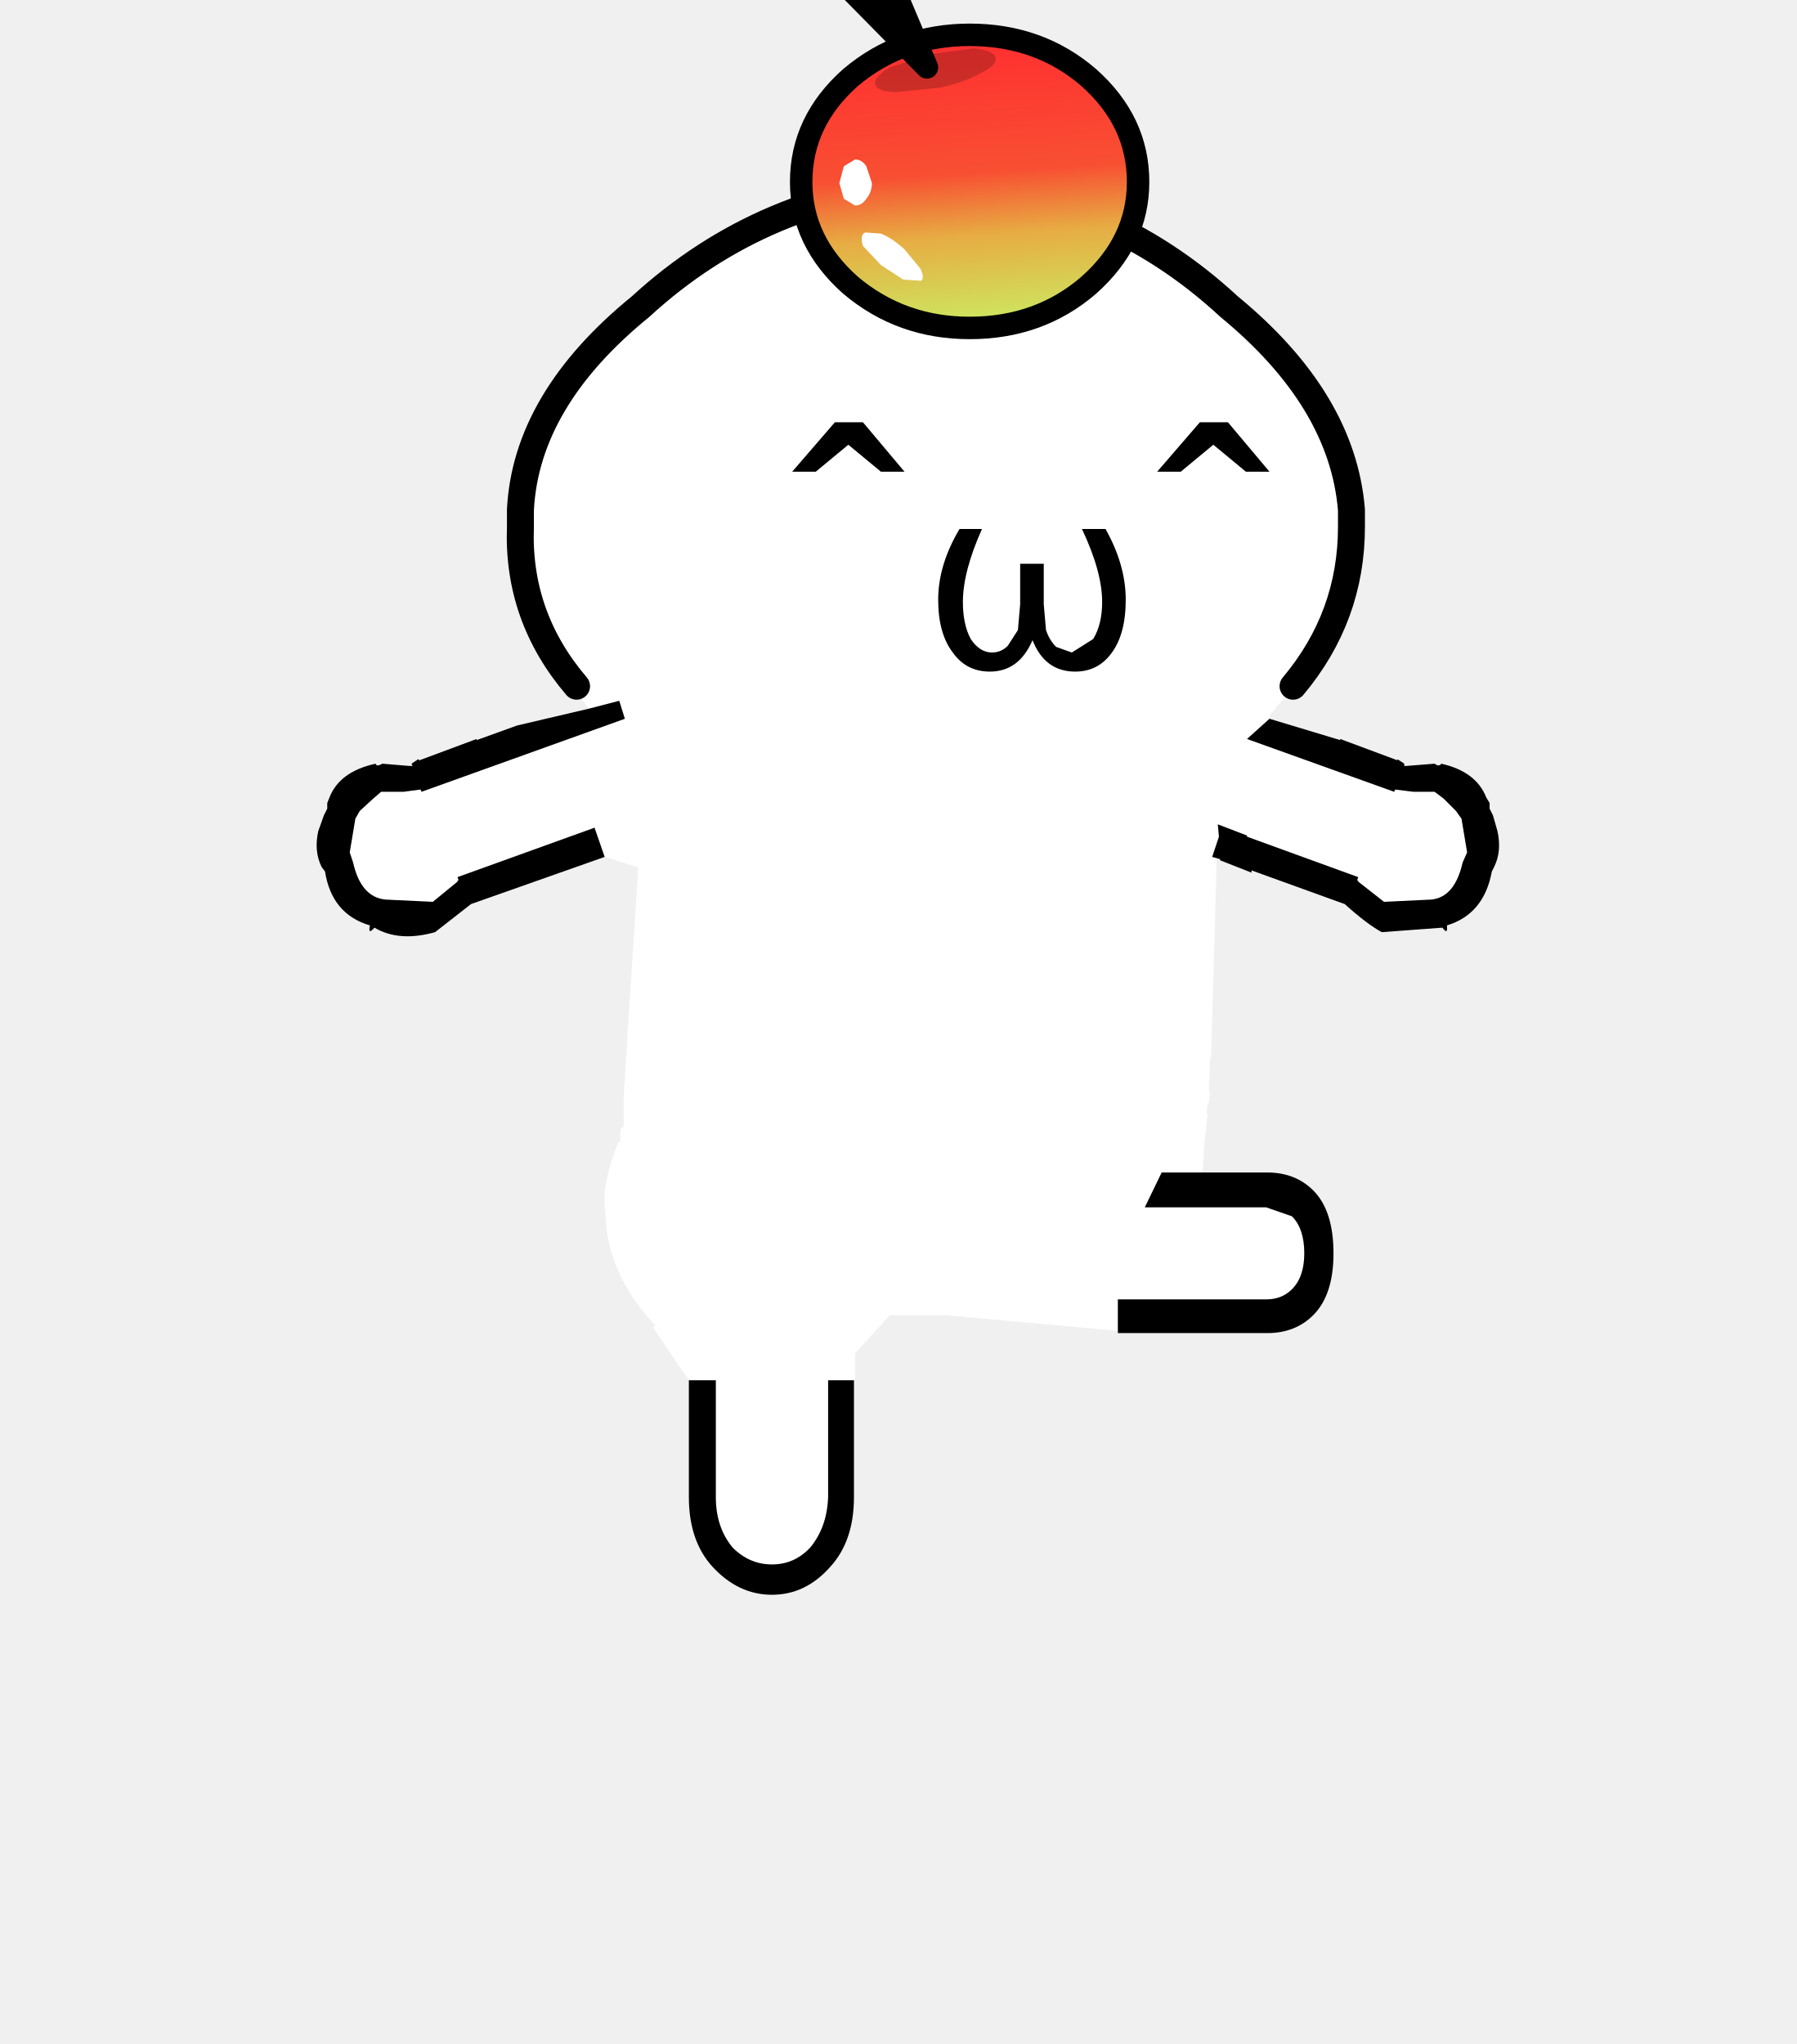
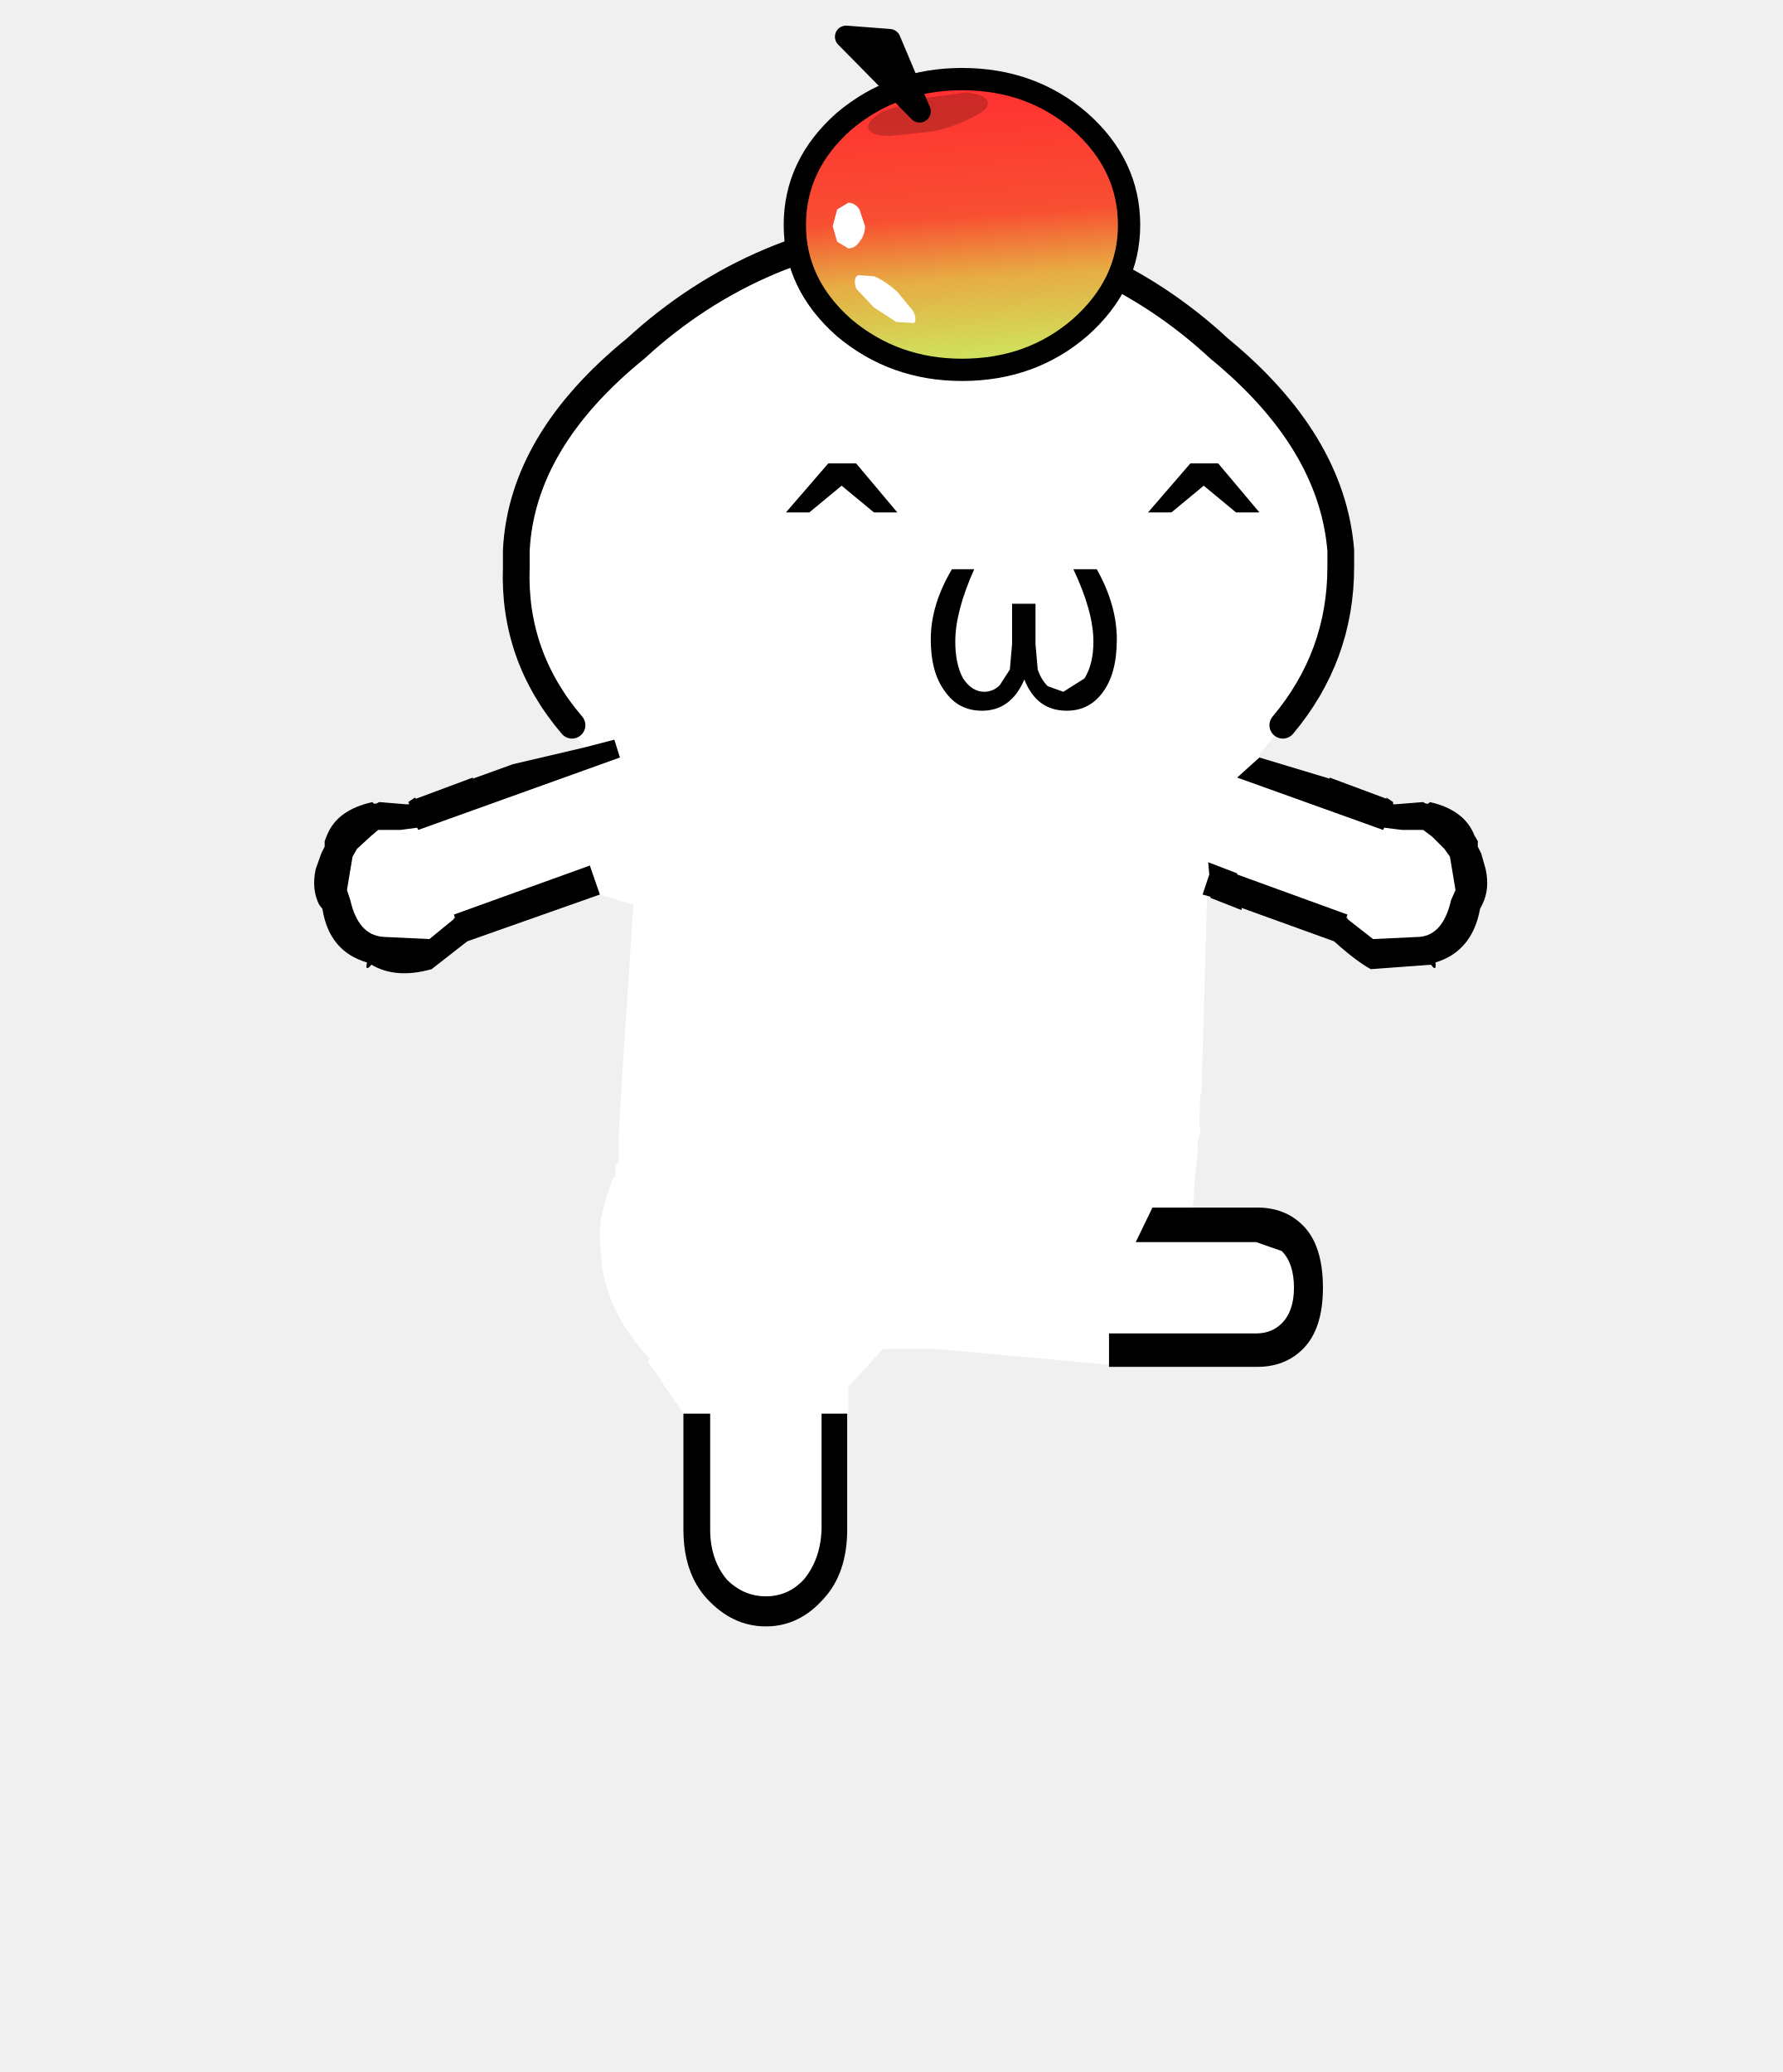
- <svg xmlns="http://www.w3.org/2000/svg" xmlns:xlink="http://www.w3.org/1999/xlink" height="182" width="160" version="1.1" id="svg23">
-   <defs id="defs13">
-     <g id="shape0" transform="matrix(1.0, 0.0, 0.0, 1.0, 27.05, 64.6)">
-       <path d="M-15.5 -41.55 Q-18.15 -44.65 -18.0 -48.65 L-18.0 -49.4 Q-17.75 -54.3 -12.65 -58.45 -7.15 -63.5 0.5 -64.0 8.1 -63.5 13.55 -58.45 18.6 -54.3 19.0 -49.4 L19.0 -48.65 Q19.0 -44.65 16.4 -41.55 L16.5 -41.55 16.45 -41.55 15.35 -40.25 15.35 -40.1 14.35 -39.2 20.9 -36.85 20.95 -36.95 21.75 -36.85 22.3 -36.85 22.7 -36.85 23.1 -36.55 23.65 -36.0 23.9 -35.65 24.15 -34.15 23.95 -33.7 Q23.6 -32.15 22.55 -32.05 L20.45 -31.95 19.3 -32.85 19.3 -32.9 19.25 -32.9 19.3 -33.05 14.35 -34.85 14.35 -34.9 13.05 -35.4 13.1 -34.85 12.8 -33.95 13.15 -33.85 13.15 -33.8 13.0 -33.85 12.75 -25.0 12.7 -25.0 12.65 -23.5 12.7 -23.5 12.7 -23.4 12.65 -23.0 12.6 -23.0 12.55 -22.5 12.6 -22.5 12.45 -21.2 12.4 -20.25 12.35 -19.9 10.55 -19.9 9.8 -18.35 15.2 -18.35 16.35 -17.95 Q16.9 -17.4 16.9 -16.3 16.9 -15.25 16.35 -14.7 15.9 -14.25 15.2 -14.25 L8.6 -14.25 8.6 -12.85 0.9 -13.55 -1.55 -13.55 -3.1 -11.85 -3.1 -10.65 -3.15 -10.65 -4.3 -10.65 -4.3 -5.45 Q-4.35 -4.1 -5.1 -3.2 -5.8 -2.45 -6.8 -2.45 -7.8 -2.45 -8.55 -3.2 -9.3 -4.1 -9.3 -5.45 L-9.3 -10.65 -10.5 -10.65 -12.1 -13.0 -12.0 -13.1 Q-13.8 -15.0 -14.15 -17.25 L-14.25 -18.45 -14.25 -19.0 -14.2 -19.4 -14.0 -20.25 -13.65 -21.25 -13.55 -21.25 -13.55 -21.8 -13.4 -21.95 -13.4 -22.0 -13.4 -23.3 -13.25 -25.7 -13.25 -25.75 -12.75 -33.5 -12.8 -33.5 -14.25 -33.95 -14.7 -35.25 -20.8 -33.05 -20.75 -32.9 -20.8 -32.9 -20.8 -32.85 -21.9 -31.95 -24.0 -32.05 Q-25.1 -32.15 -25.45 -33.7 L-25.6 -34.15 -25.35 -35.65 -25.15 -36.0 -24.55 -36.55 -24.2 -36.85 -23.75 -36.85 -23.2 -36.85 -22.45 -36.95 -22.4 -36.85 -13.35 -40.1 -13.6 -40.9 -14.95 -40.55 -15.7 -41.55 -15.5 -41.55 M-13.75 -21.9 L-13.8 -22.0 -13.75 -21.9 M-10.1 -28.5 L-10.1 -28.45 -10.05 -28.45 -10.1 -28.5" fill="#ffffff" fill-rule="evenodd" stroke="none" id="path862" />
-       <path d="M15.35 -40.1 L18.5 -39.15 18.5 -39.2 21.05 -38.25 21.05 -38.3 21.35 -38.1 21.35 -38.0 21.45 -38.0 22.7 -38.1 Q22.9 -37.95 23.0 -38.1 24.55 -37.75 25.0 -36.6 L25.15 -36.35 25.15 -36.1 25.3 -35.8 25.5 -35.1 Q25.7 -34.2 25.35 -33.5 L25.25 -33.3 Q24.9 -31.4 23.25 -30.9 23.3 -30.45 23.05 -30.8 L20.35 -30.6 Q19.7 -30.95 18.7 -31.85 L14.55 -33.35 14.55 -33.25 13.15 -33.8 13.15 -33.85 12.8 -33.95 13.1 -34.85 13.05 -35.4 14.35 -34.9 14.35 -34.85 19.3 -33.05 19.25 -32.9 19.3 -32.9 19.3 -32.85 20.45 -31.95 22.55 -32.05 Q23.6 -32.15 23.95 -33.7 L24.15 -34.15 23.9 -35.65 23.65 -36.0 23.1 -36.55 22.7 -36.85 22.3 -36.85 21.75 -36.85 20.95 -36.95 20.9 -36.85 14.35 -39.2 15.35 -40.1 M12.35 -19.9 L15.25 -19.9 Q16.5 -19.9 17.3 -19.1 18.2 -18.2 18.2 -16.3 18.2 -14.45 17.3 -13.55 16.5 -12.75 15.25 -12.75 L8.6 -12.75 8.6 -12.85 8.6 -14.25 15.2 -14.25 Q15.9 -14.25 16.35 -14.7 16.9 -15.25 16.9 -16.3 16.9 -17.4 16.35 -17.95 L15.2 -18.35 9.8 -18.35 10.55 -19.9 12.35 -19.9 M-3.15 -10.65 L-3.15 -5.45 Q-3.15 -3.5 -4.2 -2.35 -5.3 -1.1 -6.8 -1.1 -8.3 -1.1 -9.45 -2.35 -10.5 -3.5 -10.5 -5.45 L-10.5 -10.65 -9.3 -10.65 -9.3 -5.45 Q-9.3 -4.1 -8.55 -3.2 -7.8 -2.45 -6.8 -2.45 -5.8 -2.45 -5.1 -3.2 -4.35 -4.1 -4.3 -5.45 L-4.3 -10.65 -3.15 -10.65 M-14.25 -33.95 L-20.2 -31.85 -21.8 -30.6 Q-23.4 -30.15 -24.5 -30.8 -24.8 -30.45 -24.7 -30.9 -26.4 -31.4 -26.7 -33.3 L-26.85 -33.5 Q-27.2 -34.2 -27.0 -35.1 L-26.75 -35.8 -26.6 -36.1 -26.6 -36.35 -26.5 -36.6 Q-26.05 -37.75 -24.45 -38.1 -24.4 -37.95 -24.15 -38.1 L-22.95 -38.0 -22.8 -38.0 -22.85 -38.1 -22.55 -38.3 -22.5 -38.25 -19.95 -39.2 -19.95 -39.15 -18.15 -39.8 -14.95 -40.55 -13.6 -40.9 -13.35 -40.1 -22.4 -36.85 -22.45 -36.95 -23.2 -36.85 -23.75 -36.85 -24.2 -36.85 -24.55 -36.55 -25.15 -36.0 -25.35 -35.65 -25.6 -34.15 -25.45 -33.7 Q-25.1 -32.15 -24.0 -32.05 L-21.9 -31.95 -20.8 -32.85 -20.8 -32.9 -20.75 -32.9 -20.8 -33.05 -14.7 -35.25 -14.25 -33.95" fill="#000000" fill-rule="evenodd" stroke="none" id="path864" />
-       <path d="M-15.5 -41.55 Q-18.15 -44.65 -18.0 -48.65 L-18.0 -49.4 Q-17.75 -54.3 -12.65 -58.45 -7.15 -63.5 0.5 -64.0 8.1 -63.5 13.55 -58.45 18.6 -54.3 19.0 -49.4 L19.0 -48.65 Q19.0 -44.65 16.4 -41.55" fill="none" stroke="#000000" stroke-linecap="round" stroke-linejoin="round" stroke-width="1.2" id="path866" />
-       <path d="M5.4 -44.05 Q5.55 -43.6 5.85 -43.3 L6.55 -43.05 7.5 -43.65 Q7.9 -44.3 7.9 -45.3 7.9 -46.65 7.0 -48.55 L8.05 -48.55 Q8.95 -46.95 8.95 -45.4 8.95 -43.85 8.3 -43.0 7.7 -42.2 6.7 -42.2 5.35 -42.2 4.8 -43.6 4.2 -42.2 2.9 -42.2 1.85 -42.2 1.25 -43.05 0.6 -43.9 0.6 -45.4 0.6 -46.95 1.55 -48.55 L2.55 -48.55 Q1.7 -46.65 1.7 -45.3 1.7 -44.3 2.05 -43.65 2.45 -43.05 3.0 -43.05 3.4 -43.05 3.7 -43.35 L4.15 -44.05 4.25 -45.2 4.25 -47.0 5.3 -47.0 5.3 -45.2 5.4 -44.05" fill="#000000" fill-rule="evenodd" stroke="none" id="path868" />
+ <svg xmlns="http://www.w3.org/2000/svg" xmlns:xlink="http://www.w3.org/1999/xlink" height="186" width="160">
+   <defs>
+     <use height="2.2" width="5" xlink:href="#a" id="e" />
+     <use height="15.95" width="16" xlink:href="#b" id="f" />
+     <g id="d">
+       <path d="M-15.5-41.55q-2.65-3.1-2.5-7.1v-.75q.25-4.9 5.35-9.05Q-7.15-63.5.5-64q7.6.5 13.05 5.55Q18.6-54.3 19-49.4v.75q0 4-2.6 7.1h.1-.05l-1.1 1.3v.15l-1 .9 6.55 2.35.05-.1.8.1h.95l.4.3.55.55.25.35.25 1.5-.2.45q-.35 1.55-1.4 1.65l-2.1.1-1.15-.9v-.05h-.05l.05-.15-4.95-1.8v-.05l-1.3-.5.05.55-.3.9.35.1v.05l-.15-.05-.25 8.85h-.05l-.05 1.5h.05v.1l-.05.4h-.05l-.05.5h.05l-.15 1.3-.05.95-.05.35h-1.8l-.75 1.55h5.4l1.15.4q.55.55.55 1.65 0 1.05-.55 1.6-.45.45-1.15.45H8.6v1.4l-7.7-.7h-2.45l-1.55 1.7v1.2h-1.2v5.2q-.05 1.35-.8 2.25-.7.75-1.7.75t-1.75-.75q-.75-.9-.75-2.25v-5.2h-1.2L-12.1-13l.1-.1q-1.8-1.9-2.15-4.15l-.1-1.2V-19l.05-.4.2-.85.35-1h.1v-.55l.15-.15v-1.35l.15-2.4v-.05l.5-7.75h-.05l-1.45-.45-.45-1.3-6.1 2.2.05.15h-.05v.05l-1.1.9-2.1-.1q-1.1-.1-1.45-1.65l-.15-.45.25-1.5.2-.35.6-.55.35-.3h1l.75-.1.05.1 9.05-3.25-.25-.8-1.35.35-.75-1h.2m1.75 19.65l-.05-.1.05.1m3.65-6.6v.05h.05l-.05-.05" fill="#fff" fill-rule="evenodd" transform="translate(27.05 64.6)" />
+       <path d="M15.35-40.1l3.15.95v-.05l2.55.95v-.05l.3.2v.1h.1l1.25-.1q.2.15.3 0 1.55.35 2 1.5l.15.25v.25l.15.3.2.7q.2.9-.15 1.6l-.1.2q-.35 1.9-2 2.4.05.45-.2.1l-2.7.2q-.65-.35-1.65-1.25l-4.15-1.5v.1l-1.4-.55v-.05l-.35-.1.3-.9-.05-.55 1.3.5v.05l4.95 1.8-.05.15h.05v.05l1.15.9 2.1-.1q1.05-.1 1.4-1.65l.2-.45-.25-1.5-.25-.35-.55-.55-.4-.3h-.95l-.8-.1-.05.1-6.55-2.35 1-.9m-3 20.2h2.9q1.25 0 2.05.8.9.9.9 2.8 0 1.85-.9 2.75-.8.8-2.05.8H8.6v-1.5h6.6q.7 0 1.15-.45.55-.55.55-1.6 0-1.1-.55-1.65l-1.15-.4H9.8l.75-1.55h1.8m-15.5 9.25v5.2q0 1.95-1.05 3.1Q-5.3-1.1-6.8-1.1t-2.65-1.25q-1.05-1.15-1.05-3.1v-5.2h1.2v5.2q0 1.35.75 2.25.75.75 1.75.75t1.7-.75q.75-.9.8-2.25v-5.2h1.15m-11.1-23.3l-5.95 2.1-1.6 1.25q-1.6.45-2.7-.2-.3.35-.2-.1-1.7-.5-2-2.4l-.15-.2q-.35-.7-.15-1.6l.25-.7.15-.3v-.25l.1-.25q.45-1.15 2.05-1.5.05.15.3 0l1.2.1h.15l-.05-.1.3-.2.05.05 2.55-.95v.05l1.8-.65 3.2-.75 1.35-.35.25.8-9.05 3.25-.05-.1-.75.1h-1l-.35.3-.6.55-.2.35-.25 1.5.15.45q.35 1.55 1.45 1.65l2.1.1 1.1-.9v-.05h.05l-.05-.15 6.1-2.2.45 1.3" fill-rule="evenodd" transform="translate(27.05 64.6)" />
+       <path d="M11.55 23.05q-2.65-3.1-2.5-7.1v-.75q.25-4.9 5.35-9.05Q19.9 1.1 27.55.6q7.6.5 13.05 5.55 5.05 4.15 5.45 9.05v.75q0 4-2.6 7.1" fill="none" stroke="#000" stroke-linecap="round" stroke-linejoin="round" stroke-width="1.2" />
+       <path d="M5.4-44.05q.15.45.45.75l.7.25.95-.6q.4-.65.4-1.65 0-1.35-.9-3.25h1.05q.9 1.6.9 3.15 0 1.55-.65 2.4-.6.8-1.6.8-1.35 0-1.9-1.4-.6 1.4-1.9 1.4-1.05 0-1.65-.85Q.6-43.9.6-45.4q0-1.55.95-3.15h1q-.85 1.9-.85 3.25 0 1 .35 1.65.4.6.95.6.4 0 .7-.3l.45-.7.1-1.15V-47H5.3v1.8l.1 1.15" fill-rule="evenodd" transform="translate(27.05 64.6)" />
    </g>
-     <g id="sprite0" transform="matrix(1.0, 0.0, 0.0, 1.0, 2.45, 0.3)">
-       <use height="2.2" transform="matrix(1.0, 0.0, 0.0, 1.0, -2.45, -0.3)" width="5.0" xlink:href="#shape1" id="use871" />
+     <g id="b">
+       <path d="M8.7-1.95q0 2.65-2.2 4.6-2.2 1.9-5.3 1.9-3.05 0-5.3-1.9Q-6.3.7-6.3-1.95q0-2.7 2.2-4.65 2.25-1.9 5.3-1.9 3.1 0 5.3 1.9 2.2 1.95 2.2 4.65" fill="url(#c)" fill-rule="evenodd" transform="translate(6.8 10.9)" />
+       <path d="M8.7-1.95q0 2.65-2.2 4.6-2.2 1.9-5.3 1.9-3.05 0-5.3-1.9Q-6.3.7-6.3-1.95q0-2.7 2.2-4.65 2.25-1.9 5.3-1.9 3.1 0 5.3 1.9 2.2 1.95 2.2 4.65z" fill="none" stroke="#000" stroke-linecap="round" stroke-linejoin="round" transform="translate(6.8 10.9)" />
+       <path d="M2.35-7.5q.1.35-.65.7-.7.4-1.8.65l-1.95.2q-.85 0-.95-.35-.1-.3.65-.75l1.85-.6 1.9-.25q.85.1.95.4" fill-opacity=".2" fill-rule="evenodd" transform="translate(6.8 10.9)" />
+       <path d="M-4-10.4l1.95.15 1.35 3.2L-4-10.4" fill-rule="evenodd" transform="translate(6.8 10.9)" />
+       <path d="M-4-10.4l1.95.15 1.35 3.2z" fill="none" stroke="#000" stroke-linecap="round" stroke-linejoin="round" transform="translate(6.8 10.9)" />
+       <path d="M-1 1.9q.2.4.05.55l-.8-.05-1-.65-.8-.85q-.15-.5.1-.6l.7.05q.5.2 1.05.7l.7.85m-3.4-3.1l-.2-.7.2-.75.5-.3q.3 0 .5.3l.25.75q0 .4-.25.7-.2.3-.5.3l-.5-.3" fill="#fff" fill-rule="evenodd" transform="translate(6.8 10.9)" />
    </g>
-     <g id="shape1" transform="matrix(1.0, 0.0, 0.0, 1.0, 2.45, 0.3)">
-       <path d="M0.7 -0.3 L2.55 1.9 1.5 1.9 0.05 0.7 -1.4 1.9 -2.45 1.9 -0.55 -0.3 0.7 -0.3" fill="#000000" fill-rule="evenodd" stroke="none" id="path874" />
-     </g>
-     <g id="sprite1" transform="matrix(1.0, 0.0, 0.0, 1.0, 6.8, 10.9)">
-       <use height="15.95" transform="matrix(1.0, 0.0, 0.0, 1.0, -6.8, -10.9)" width="16.0" xlink:href="#shape2" id="use877" />
-     </g>
-     <g id="shape2" transform="matrix(1.0, 0.0, 0.0, 1.0, 6.8, 10.9)">
-       <path d="M8.7 -1.95 Q8.7 0.7 6.5 2.65 4.3 4.55 1.2 4.55 -1.85 4.55 -4.1 2.65 -6.3 0.7 -6.3 -1.95 -6.3 -4.65 -4.1 -6.6 -1.85 -8.5 1.2 -8.5 4.3 -8.5 6.5 -6.6 8.7 -4.65 8.7 -1.95" fill="url(#gradient0)" fill-rule="evenodd" stroke="none" id="path880" />
-       <path d="M8.7 -1.95 Q8.7 0.7 6.5 2.65 4.3 4.55 1.2 4.55 -1.85 4.55 -4.1 2.65 -6.3 0.7 -6.3 -1.95 -6.3 -4.65 -4.1 -6.6 -1.85 -8.5 1.2 -8.5 4.3 -8.5 6.5 -6.6 8.7 -4.65 8.7 -1.95 Z" fill="none" stroke="#000000" stroke-linecap="round" stroke-linejoin="round" stroke-width="1.0" id="path882" />
-       <path d="M2.35 -7.5 Q2.45 -7.15 1.7 -6.8 1.0 -6.4 -0.1 -6.15 L-2.05 -5.95 Q-2.9 -5.95 -3.0 -6.3 -3.1 -6.6 -2.35 -7.05 L-0.5 -7.65 1.4 -7.9 Q2.25 -7.8 2.35 -7.5" fill="#000000" fill-opacity="0.2" fill-rule="evenodd" stroke="none" id="path884" />
-       <path d="M-4.0 -10.4 L-2.05 -10.25 -0.7 -7.05 -4.0 -10.4" fill="#000000" fill-rule="evenodd" stroke="none" id="path886" />
-       <path d="M-4.0 -10.4 L-2.05 -10.25 -0.7 -7.05 -4.0 -10.4 Z" fill="none" stroke="#000000" stroke-linecap="round" stroke-linejoin="round" stroke-width="1.0" id="path888" />
-       <path d="M-1.0 1.9 Q-0.8 2.3 -0.95 2.45 L-1.75 2.4 -2.75 1.75 -3.55 0.9 Q-3.7 0.4 -3.45 0.3 L-2.75 0.35 Q-2.25 0.55 -1.7 1.05 L-1.0 1.9" fill="#ffffff" fill-rule="evenodd" stroke="none" id="path890" />
-       <path d="M-4.4 -1.2 L-4.6 -1.9 -4.4 -2.65 -3.9 -2.95 Q-3.6 -2.95 -3.4 -2.65 L-3.15 -1.9 Q-3.15 -1.5 -3.4 -1.2 -3.6 -0.9 -3.9 -0.9 L-4.4 -1.2" fill="#ffffff" fill-rule="evenodd" stroke="none" id="path892" />
-     </g>
-     <linearGradient gradientTransform="matrix(-7.0E-4, -0.008, 0.0091, -6.0E-4, 1.2, -1.35)" gradientUnits="userSpaceOnUse" id="gradient0" spreadMethod="pad" x1="-819.2" x2="819.2">
-       <stop offset="0.0" stop-color="#c7f466" id="stop895" />
-       <stop offset="0.365" stop-color="#e7ac43" id="stop897" />
-       <stop offset="0.576" stop-color="#f84f32" id="stop899" />
-       <stop offset="1.0" stop-color="#ff3131" id="stop901" />
+     <linearGradient gradientTransform="matrix(-.0007 -.008 .0091 -.0006 1.2 -1.35)" gradientUnits="userSpaceOnUse" id="c" spreadMethod="pad" x1="-819.2" x2="819.2">
+       <stop offset="0" stop-color="#c7f466" />
+       <stop offset=".365" stop-color="#e7ac43" />
+       <stop offset=".576" stop-color="#f84f32" />
+       <stop offset="1" stop-color="#ff3131" />
    </linearGradient>
+     <path d="M.7-.3l1.85 2.2H1.5L.05.7-1.4 1.9h-1.05l1.9-2.2H.7" fill-rule="evenodd" transform="translate(2.45 .3)" id="a" />
  </defs>
-   <g transform="matrix(2,0,0,2,82.341,144.2)" id="g860">
-     <use height="63.5" transform="translate(-27.05,-64.6)" width="52.6" xlink:href="#shape0" id="use852" x="0" y="0" />
-     <use height="2.2" transform="translate(10.35,-53.3)" width="5" xlink:href="#sprite0" id="use854" x="0" y="0" />
-     <use height="2.2" transform="translate(-5.9,-53.3)" width="5" xlink:href="#sprite0" id="use856" x="0" y="0" />
-     <use height="15.95" transform="translate(-6,-72.95)" width="16" xlink:href="#sprite1" id="use858" x="0" y="0" />
+   <g transform="matrix(2 0 0 2 82.341 148.2)">
+     <use height="63.5" transform="translate(-27.05 -64.6)" width="52.6" xlink:href="#d" />
+     <use height="2.2" transform="translate(10.35 -53.3)" width="5" xlink:href="#e" />
+     <use height="2.2" transform="translate(-5.9 -53.3)" width="5" xlink:href="#e" />
+     <use height="15.95" transform="translate(-6 -72.95)" width="16" xlink:href="#f" />
  </g>
</svg>
